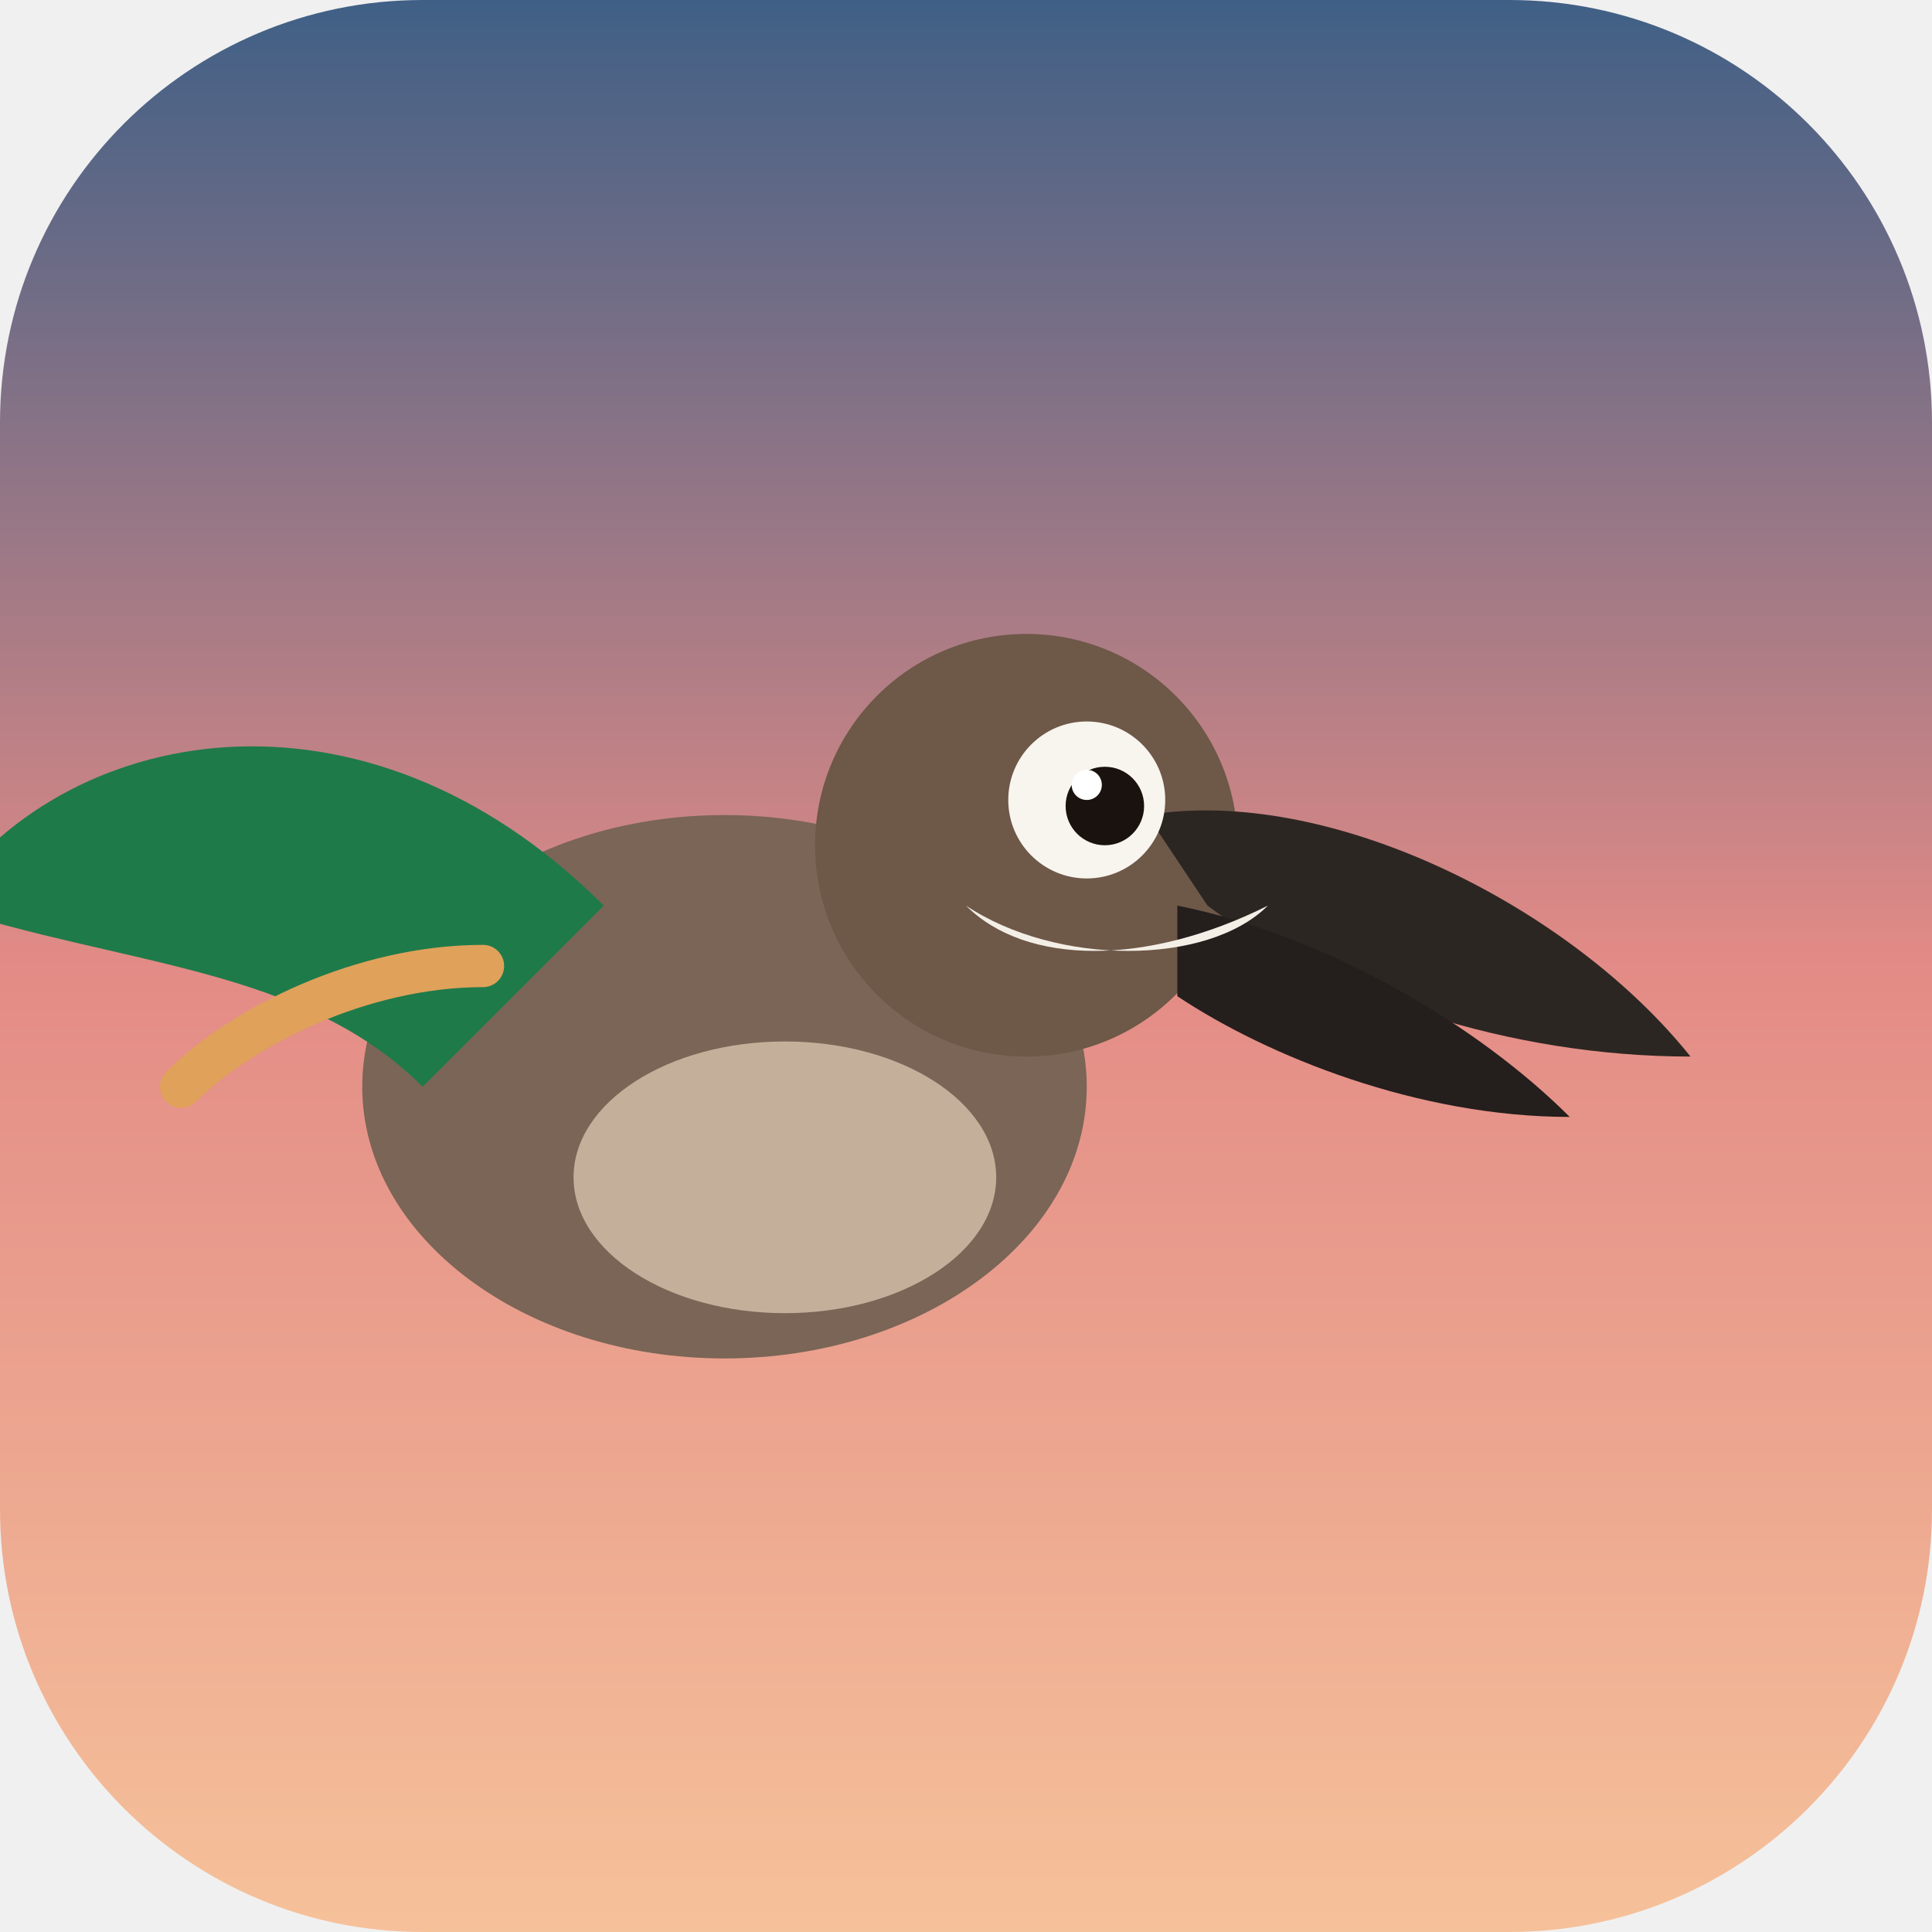
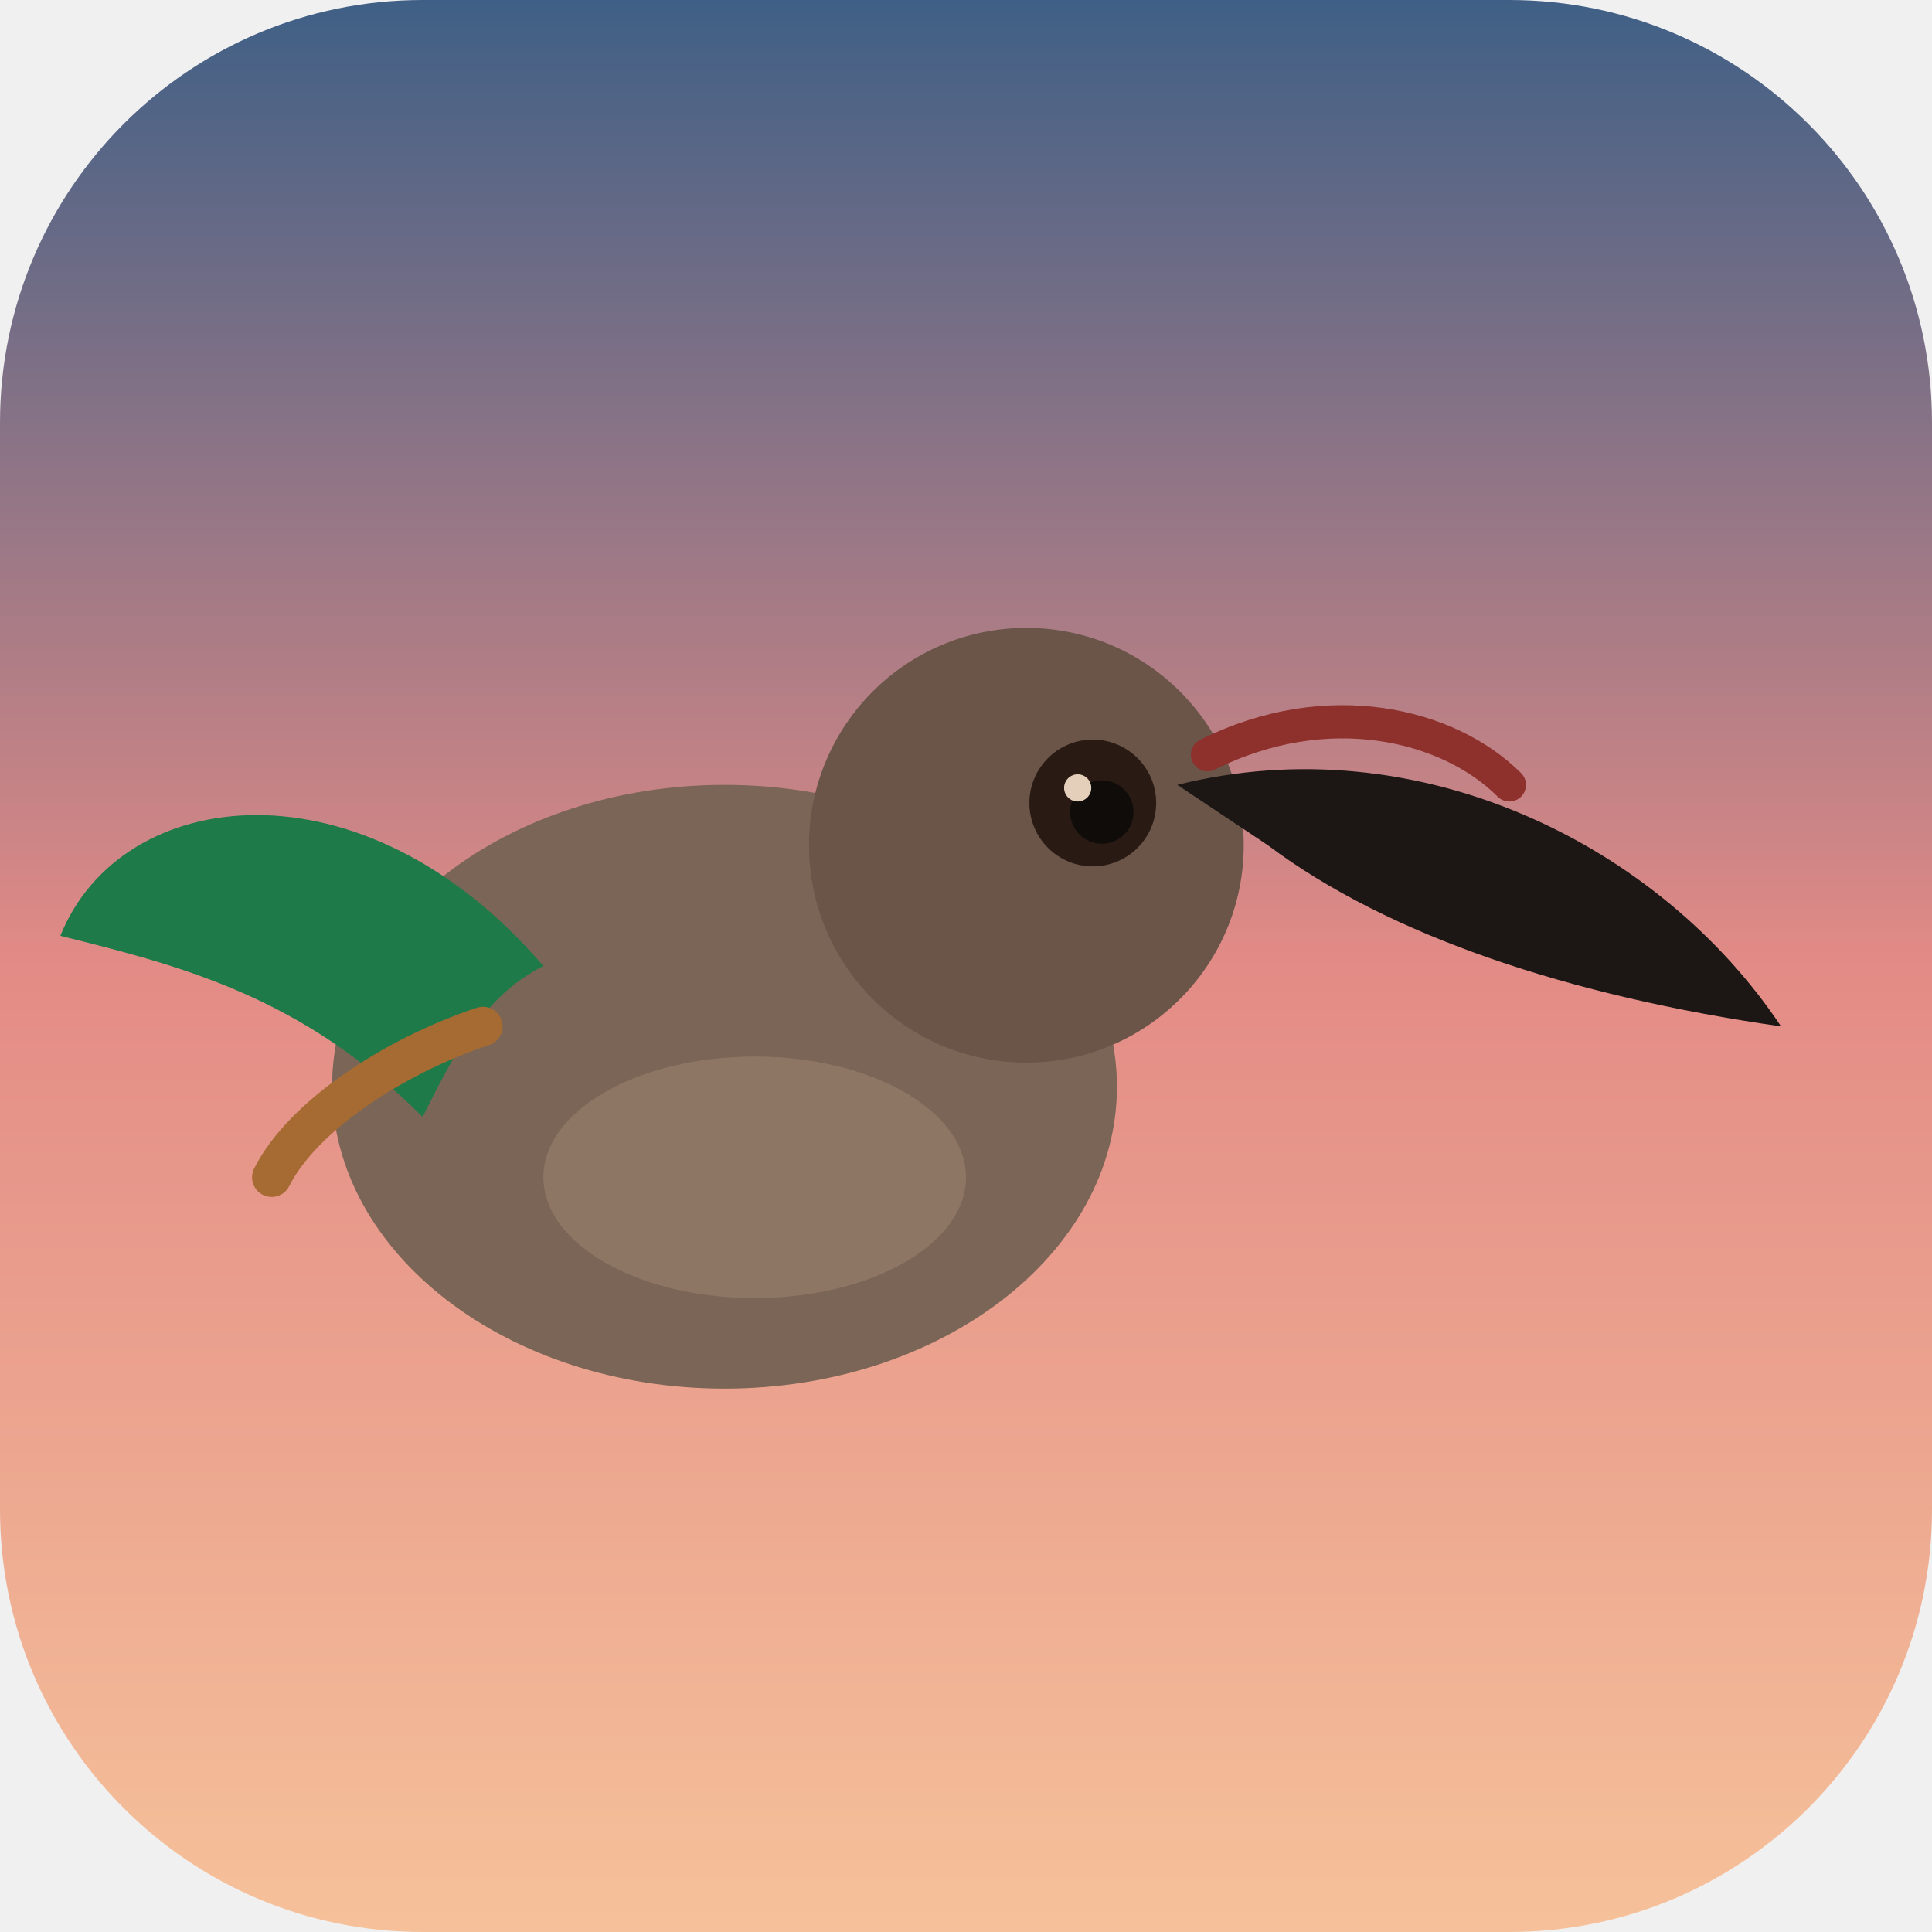
<svg xmlns="http://www.w3.org/2000/svg" viewBox="0 0 64 64">
  <defs>
    <linearGradient id="g" x1="0" y1="0" x2="0" y2="1">
      <stop offset="0" stop-color="#3E5F86" />
      <stop offset="0.5" stop-color="#E38B86" />
      <stop offset="1" stop-color="#F6C29A" />
    </linearGradient>
  </defs>
  <rect width="64" height="64" rx="14" fill="url(#g)" />
-   <ellipse cx="24" cy="36" rx="12" ry="9" fill="#7A6556" />
-   <ellipse cx="26" cy="39" rx="7" ry="4.5" fill="#C4B09A" />
-   <circle cx="34" cy="28" r="7" fill="#6E5848" />
-   <path d="M38 27c6-1 14 3 18 8-6 0-12-2-16-5z" fill="#2C2622" />
-   <path d="M39 30c5 1 10 4 13 7-5 0-10-2-13-4z" fill="#241E1C" />
-   <circle cx="36" cy="26.5" r="2.6" fill="#F8F4EE" />
-   <circle cx="36.6" cy="26.7" r="1.3" fill="#1A120E" />
-   <circle cx="36" cy="26" r="0.5" fill="#fff" />
-   <path d="M32 30c3 2 8 2 10 0-4 2-8 2-10 0z" fill="#F4EFE6" />
-   <path d="M20 30c-8-8-18-6-22 0 6 2 12 2 16 6 2-2 4-4 6-6z" fill="#1F7A49" />
-   <path d="M16 32c-4 0-8 2-10 4" fill="none" stroke="#E0A15A" stroke-width="1.4" stroke-linecap="round" />
+   <ellipse cx="24" cy="36" rx="13" ry="10" fill="#7A6556" />
+   <ellipse cx="25" cy="39" rx="7" ry="4" fill="#8E7664" />
+   <circle cx="34" cy="28" r="7.2" fill="#6A5548" />
+   <path d="M39 26c8-2 16 2 20 8-7-1-13-3-17-6z" fill="#1C1714" />
+   <path d="M40 25c4-2 8-1 10 1" fill="none" stroke="#8E302C" stroke-width="1.1" stroke-linecap="round" />
+   <circle cx="36.2" cy="26.6" r="2.1" fill="#2A1A14" />
+   <circle cx="36.5" cy="26.9" r="1.05" fill="#100C0A" />
+   <circle cx="35.7" cy="26.1" r="0.45" fill="#E4D0BA" />
+   <path d="M18 32c-6-7-14-6-16-1 4 1 8 2 12 6 1-2 2-4 4-5z" fill="#1F7A49" />
+   <path d="M16 34c-3 1-6 3-7 5" fill="none" stroke="#A56B32" stroke-width="1.3" stroke-linecap="round" />
</svg>
